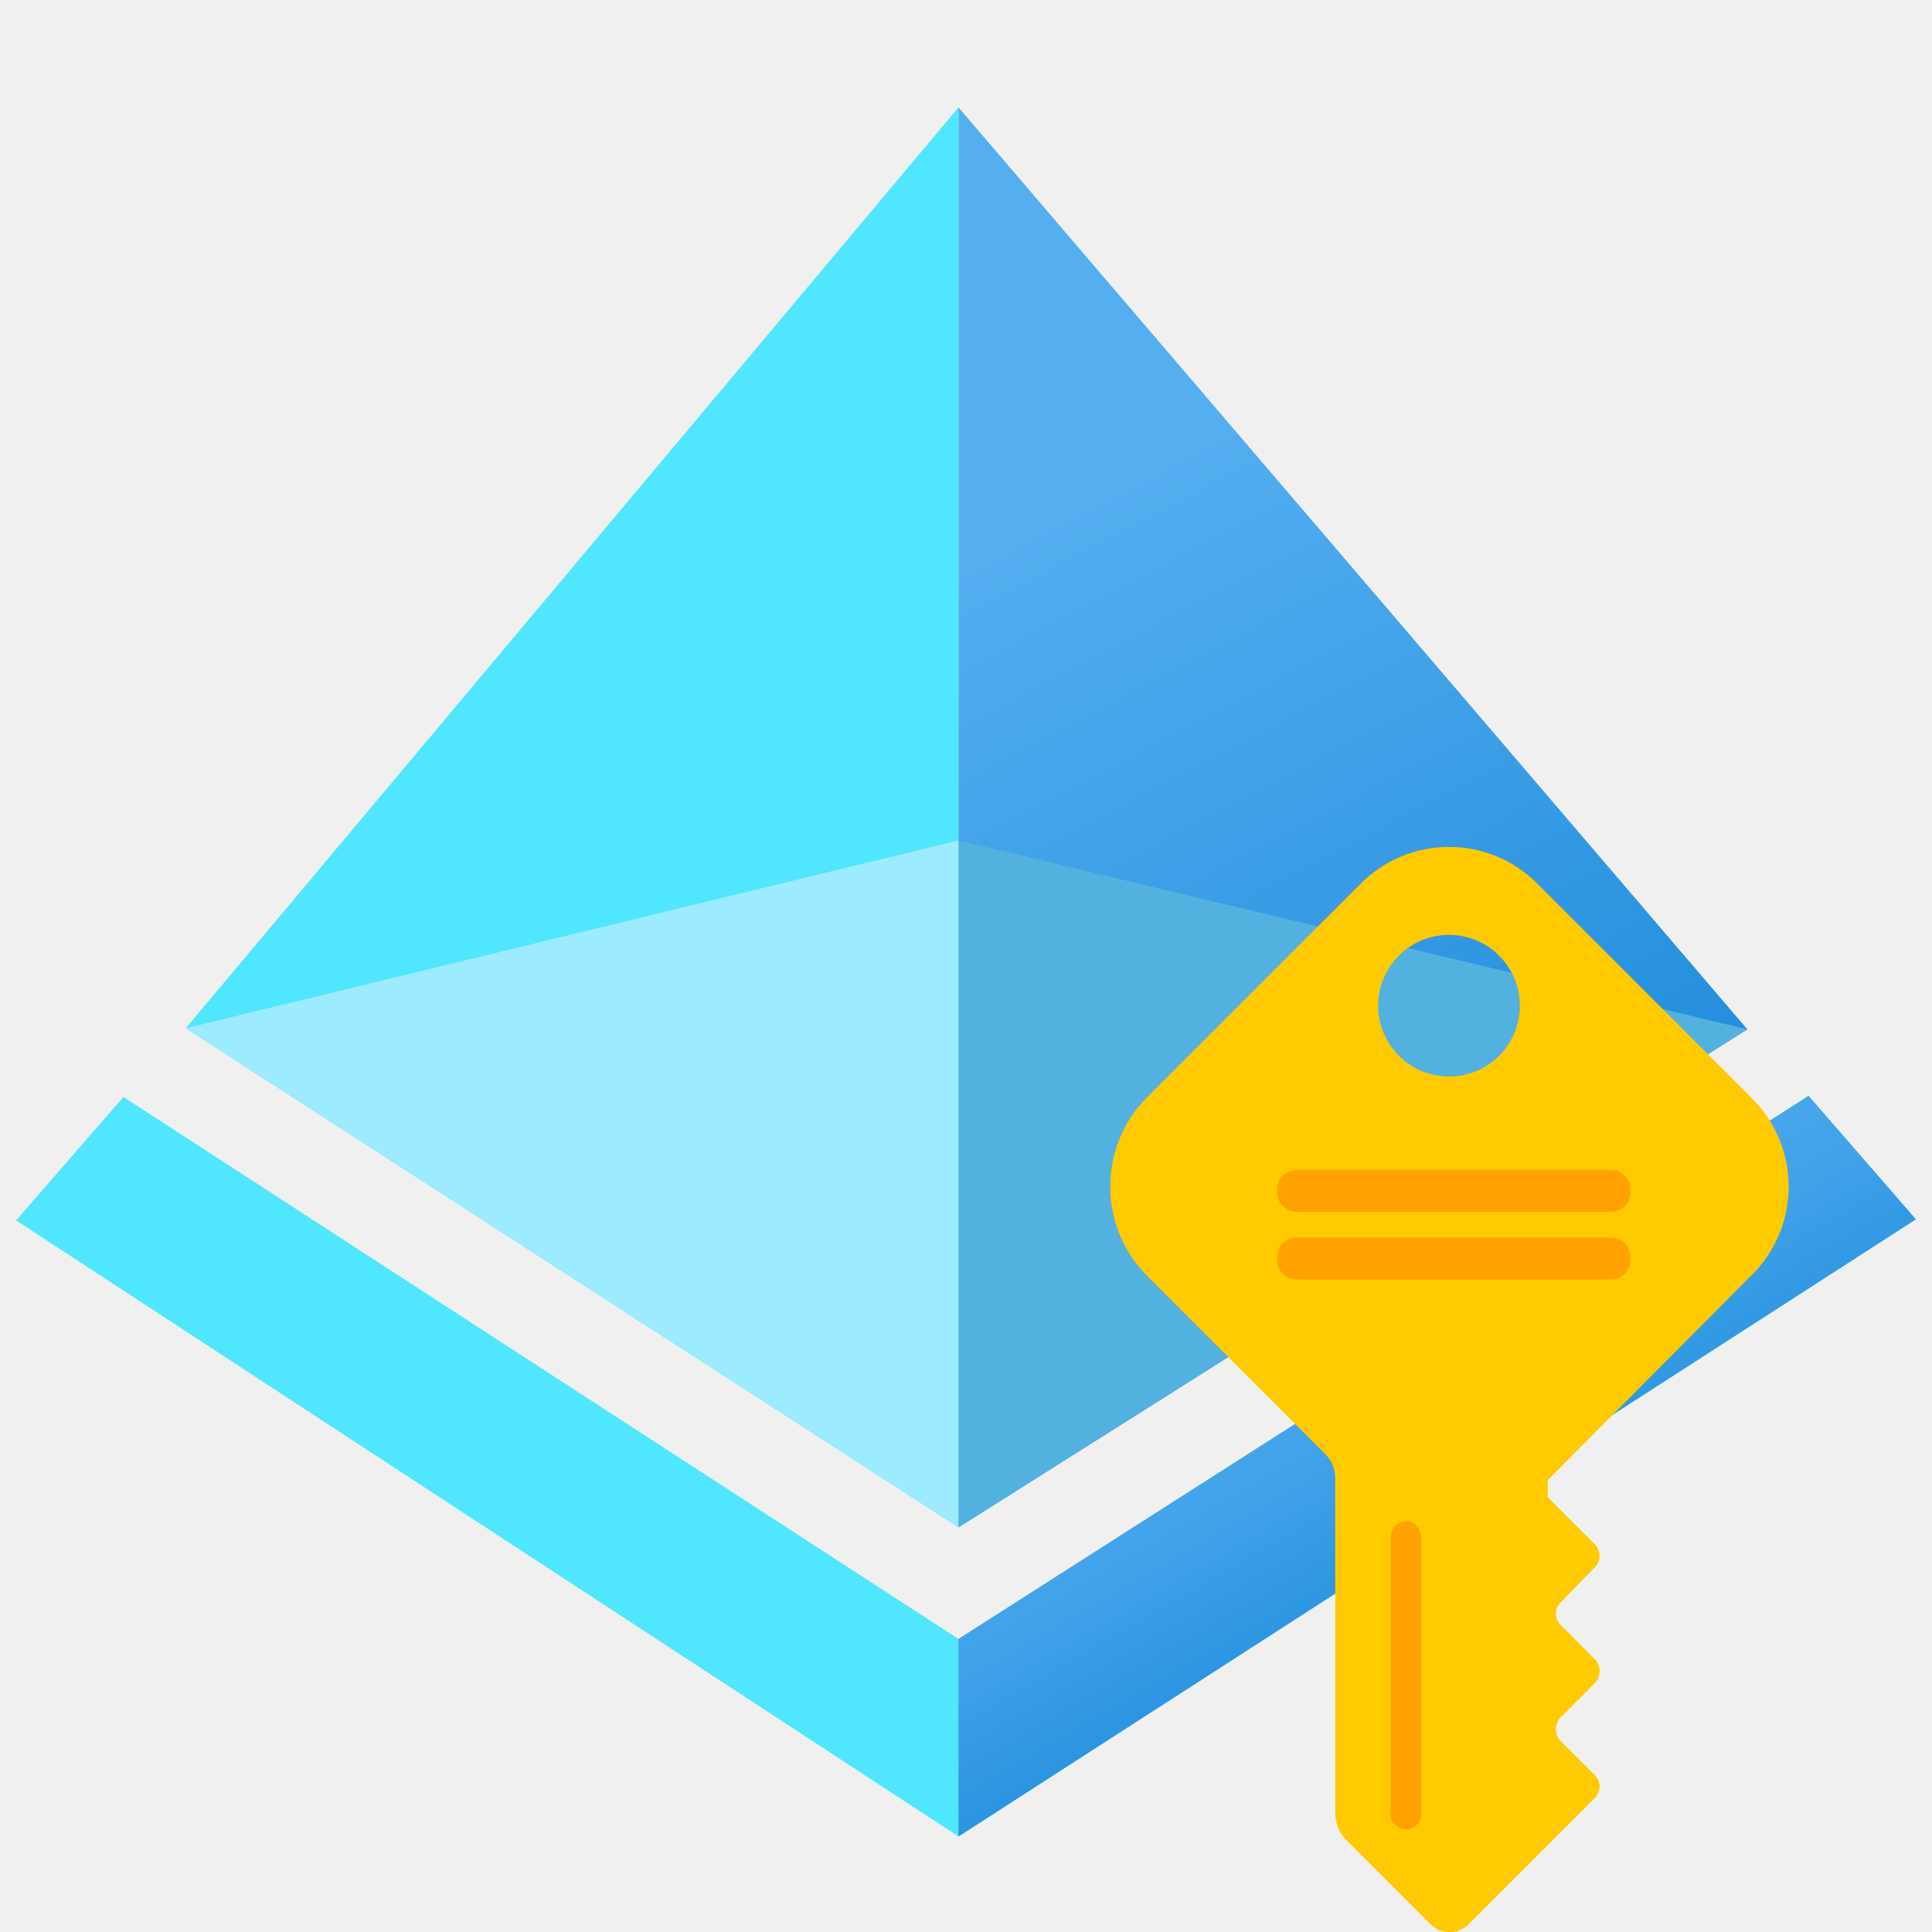
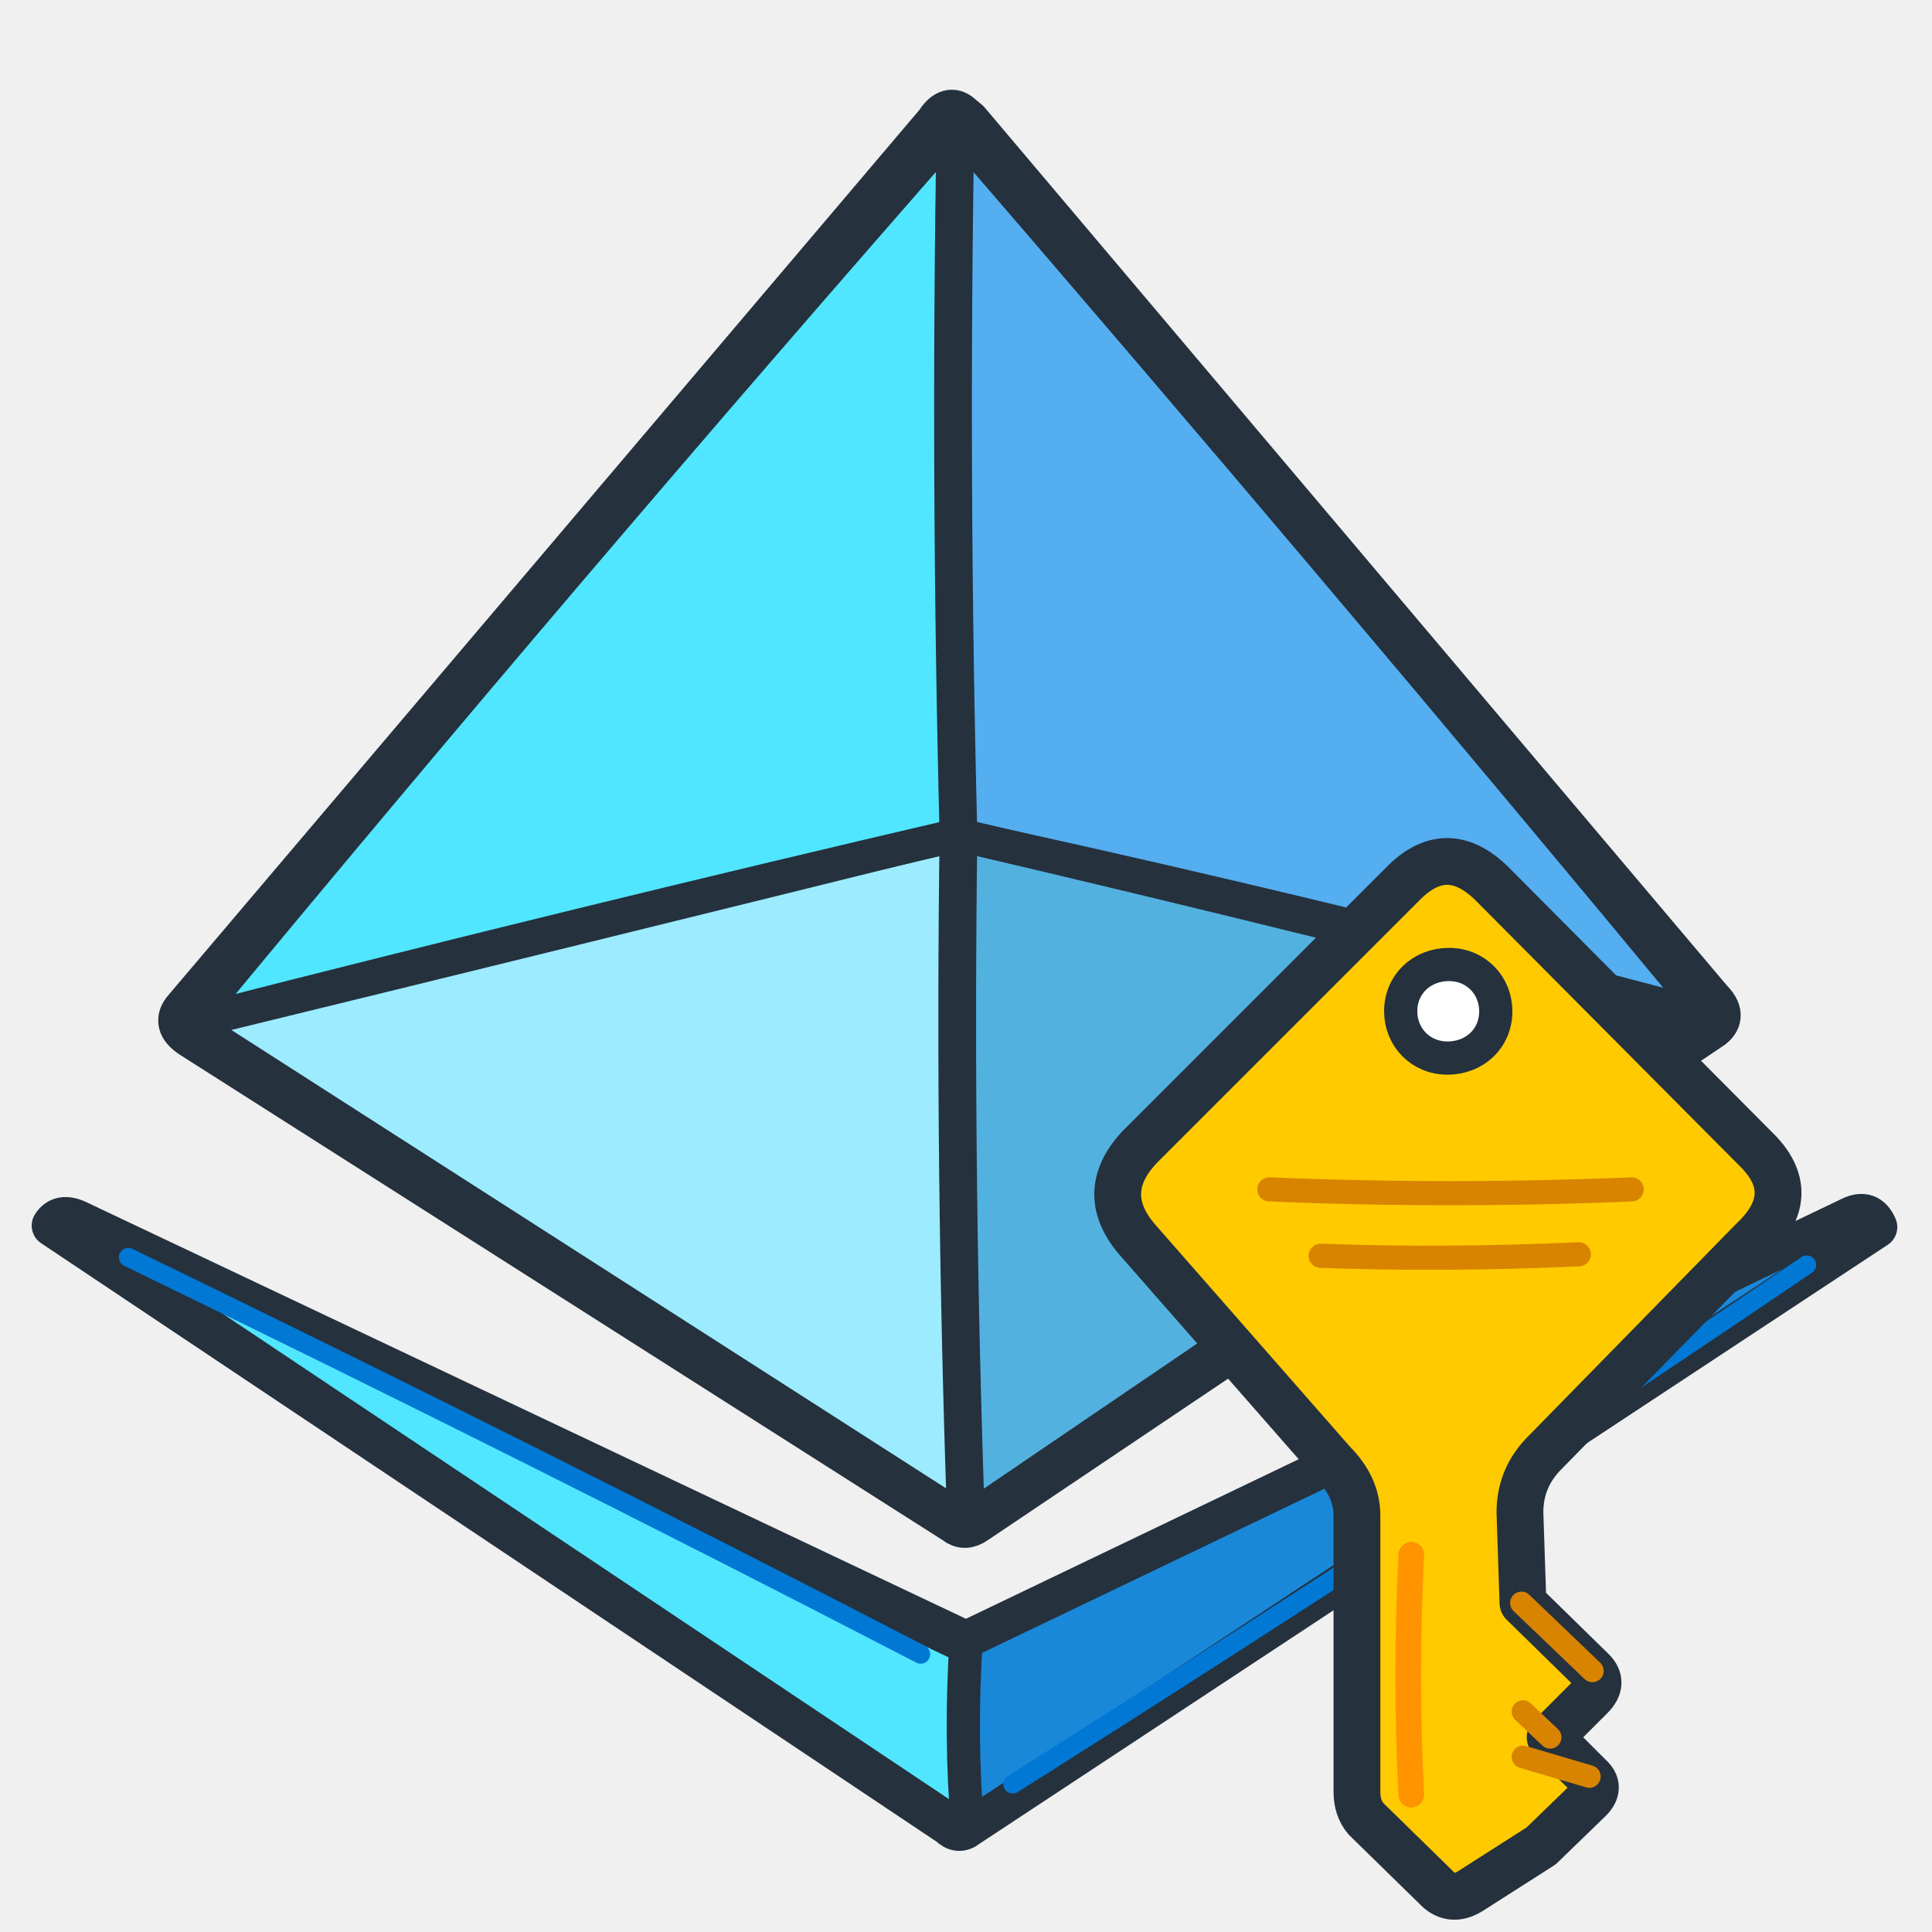
<svg xmlns="http://www.w3.org/2000/svg" width="128" height="128" viewBox="0 0 128 128">
-   <defs>
-     <linearGradient id="diamondRight" x1="13.18" y1="13.01" x2="8.63" y2="4.38" gradientUnits="userSpaceOnUse">
-       <stop offset="0" stop-color="#1988d9" />
-       <stop offset=".9" stop-color="#54aef0" />
-     </linearGradient>
-     <linearGradient id="diamondBase" x1="11.22" y1="10.5" x2="14.37" y2="15.93" gradientUnits="userSpaceOnUse">
-       <stop offset=".1" stop-color="#54aef0" />
-       <stop offset=".29" stop-color="#4fabee" />
-       <stop offset=".51" stop-color="#41a2e9" />
-       <stop offset=".74" stop-color="#2a93e0" />
-       <stop offset=".88" stop-color="#1988d9" />
-     </linearGradient>
-   </defs>
-   <g transform="scale(7.111111)">
-     <polygon points="1.15 10.22 8.93 15.27 16.85 10.21 17.85 11.36 8.93 17.11 .15 11.37" fill="#50e6ff" />
-     <polygon points="1.73 9.58 8.93 1 16.28 9.59 8.93 14.23" fill="#fff" />
-     <polygon points="8.93 1 8.93 14.23 1.73 9.58" fill="#50e6ff" />
-     <polygon points="8.93 1 8.93 14.23 16.28 9.59" fill="url(#diamondRight)" />
-     <polygon points="8.93 7.83 16.28 9.59 8.93 14.23" fill="#53b1e0" />
-     <polygon points="8.93 14.23 1.73 9.58 8.93 7.83" fill="#9cebff" />
-     <polygon points="8.93 17.11 17.85 11.36 16.85 10.21 8.93 15.27" fill="url(#diamondBase)" />
-     <path fill="#ffca00" fill-rule="evenodd" d="       M16.32,11.88       a1.16,1.16 0 0 0 0-1.65       l-2-2       a1.16,1.16 0 0 0-1.64,0       l-2,2       a1.18,1.18 0 0 0 0,1.65       l1.67,1.67       a.32,.32 0 0 1 .09,.23       v3.1       a.36,.36 0 0 0 .12,.28       l.76,.76       a.25,.25 0 0 0 .37,0       l.73,-.73       h0       l.44,-.44       a.15,.15 0 0 0 0-.21       l-.31,-.31       a.16,.16 0 0 1 0-.24       l.31,-.31       a.16,.16 0 0 0 0-.22       l-.31,-.31       a.15,.15 0 0 1 0-.23       l.31,-.32       a.15,.15 0 0 0 0-.21       l-.44,-.44       v-.16       Z        M13.5,8.71       a.66,.66 0 1 1 -.66,.66       a.66,.66 0 0 1 .66,-.66       Z" />
-     <path d="M13,17h0a.14,.14 0 0 0 .24-.11v-2.56a.16,.16 0 0 0-.06-.13h0a.14,.14 0 0 0-.22,.13v2.51a.15,.15 0 0 0 .04,.16Z" fill="#ff9300" opacity=".75" />
-     <rect x="11.9" y="10.9" width="3.29" height=".39" rx=".18" fill="#ff9300" opacity=".75" />
-     <rect x="11.9" y="11.53" width="3.29" height=".39" rx=".18" fill="#ff9300" opacity=".75" />
+   <g stroke="#25313D" stroke-linecap="round" stroke-linejoin="round">
+     <path d="M3.5 81.2 Q4 80.4 5.1 80.9 L64 108.8 L122.6 80.7 Q123.8 80.1 124.3 81.3 L64.1 121 Q63.5 121.5 62.9 120.9 Z" fill="#50E6FF" stroke-width="2.8" />
+     <path d="M64 108.8 L122.6 80.7 Q123.8 80.1 124.3 81.3 L64.1 121 Q63.6 115.1 64 108.8 Z" fill="#1988D9" stroke-width="2.2" />
+     <path d="M8.5 83.3 Q35.5 96.4 61 109.6 M67.1 118.2 Q94.5 100.9 119.7 83.8" fill="none" stroke="#0078D4" stroke-width="1.25" />
+     <path d="M63.5 7.6 Q62.8 7.1 62.1 8.2 L12.3 66.9 Q11.5 67.8 12.7 68.6 L63.3 100.8 Q63.9 101.3 64.6 100.8 L113.4 68 Q114.3 67.3 113.3 66.3 L64.1 8.1 Z" fill="#50E6FF" stroke-width="3" />
+     <path d="M63.3 8.4 Q62.8 31.8 63.5 55.3 L12.7 67.8 Q37.5 37.8 63.3 8.4 Z" fill="#50E6FF" stroke-width="2" />
+     <path d="M63.3 8.4 Q88.6 37.7 113.1 67.3 L63.5 55.3 Q62.8 31.8 63.3 8.4 Z" fill="#54AEF0" stroke-width="2.1" />
+     <path d="M63.5 55.3 Q88.4 60.7 113.1 67.3 L64 100.7 Q63.3 78.1 63.5 55.3 Z" fill="#53B1E0" stroke-width="2.1" />
+     <path d="M63.5 55.3 Q38.1 61.6 12.7 67.8 L64 100.7 Q63.4 78.2 63.5 55.3 Z" fill="#9CEBFF" stroke-width="2.1" />
+     <path d="M63.3 8.4 Q62.9 31.7 63.5 55.3 Q63.2 77.8 64 100.7" fill="none" stroke-width="2.5" />
+     <path d="M13.2 67.6 Q38.2 61.2 63.5 55.3 Q87.5 60.9 112.8 67.5" fill="none" stroke-width="2.2" />
+     <path d="M92.9 58.6 Q95.8 55.6 98.8 58.5 L116.3 76.1 Q119.4 79.1 116.1 82.2 L102.2 96.4 Q100.7 98 100.7 100.2 L100.9 106.2 L105.5 110.7 Q106.3 111.5 105.4 112.4 L102.7 115.1 L105.3 117.7 Q106.1 118.4 105.3 119.2 L102.1 122.3 L97.4 125.3 Q96.1 126.1 95.1 125 L90.5 120.5 Q89.9 119.8 89.9 118.7 L89.9 100.4 Q89.9 98.5 88.3 96.9 L75.5 82.3 Q72.6 79.1 75.5 76 Z" fill="#FFCA00" stroke-width="3.1" />
+     <path d="M99.1 67 C99.1 68.8 97.7 70.1 95.9 70.1 C94.1 70.1 92.8 68.7 92.8 67 C92.8 65.2 94.2 63.9 96 63.9 C97.8 63.9 99.1 65.3 99.1 67 Z" fill="#FFFFFF" stroke-width="2.2" />
+     <path d="M84.1 78.8 Q96 79.3 108.1 78.8 M87.5 83.2 Q95.8 83.5 104.6 83.1" fill="none" stroke="#D88400" stroke-width="1.6" />
+     <path d="M93.5 103 Q93.1 111.2 93.5 118.9" fill="none" stroke="#FF9300" stroke-width="1.7" />
+     <path d="M100.8 106.2 L105.5 110.7 M100.9 113.4 L102.7 115.1 M100.9 116.4 L105.3 117.7" fill="none" stroke="#D88400" stroke-width="1.5" />
  </g>
</svg>
